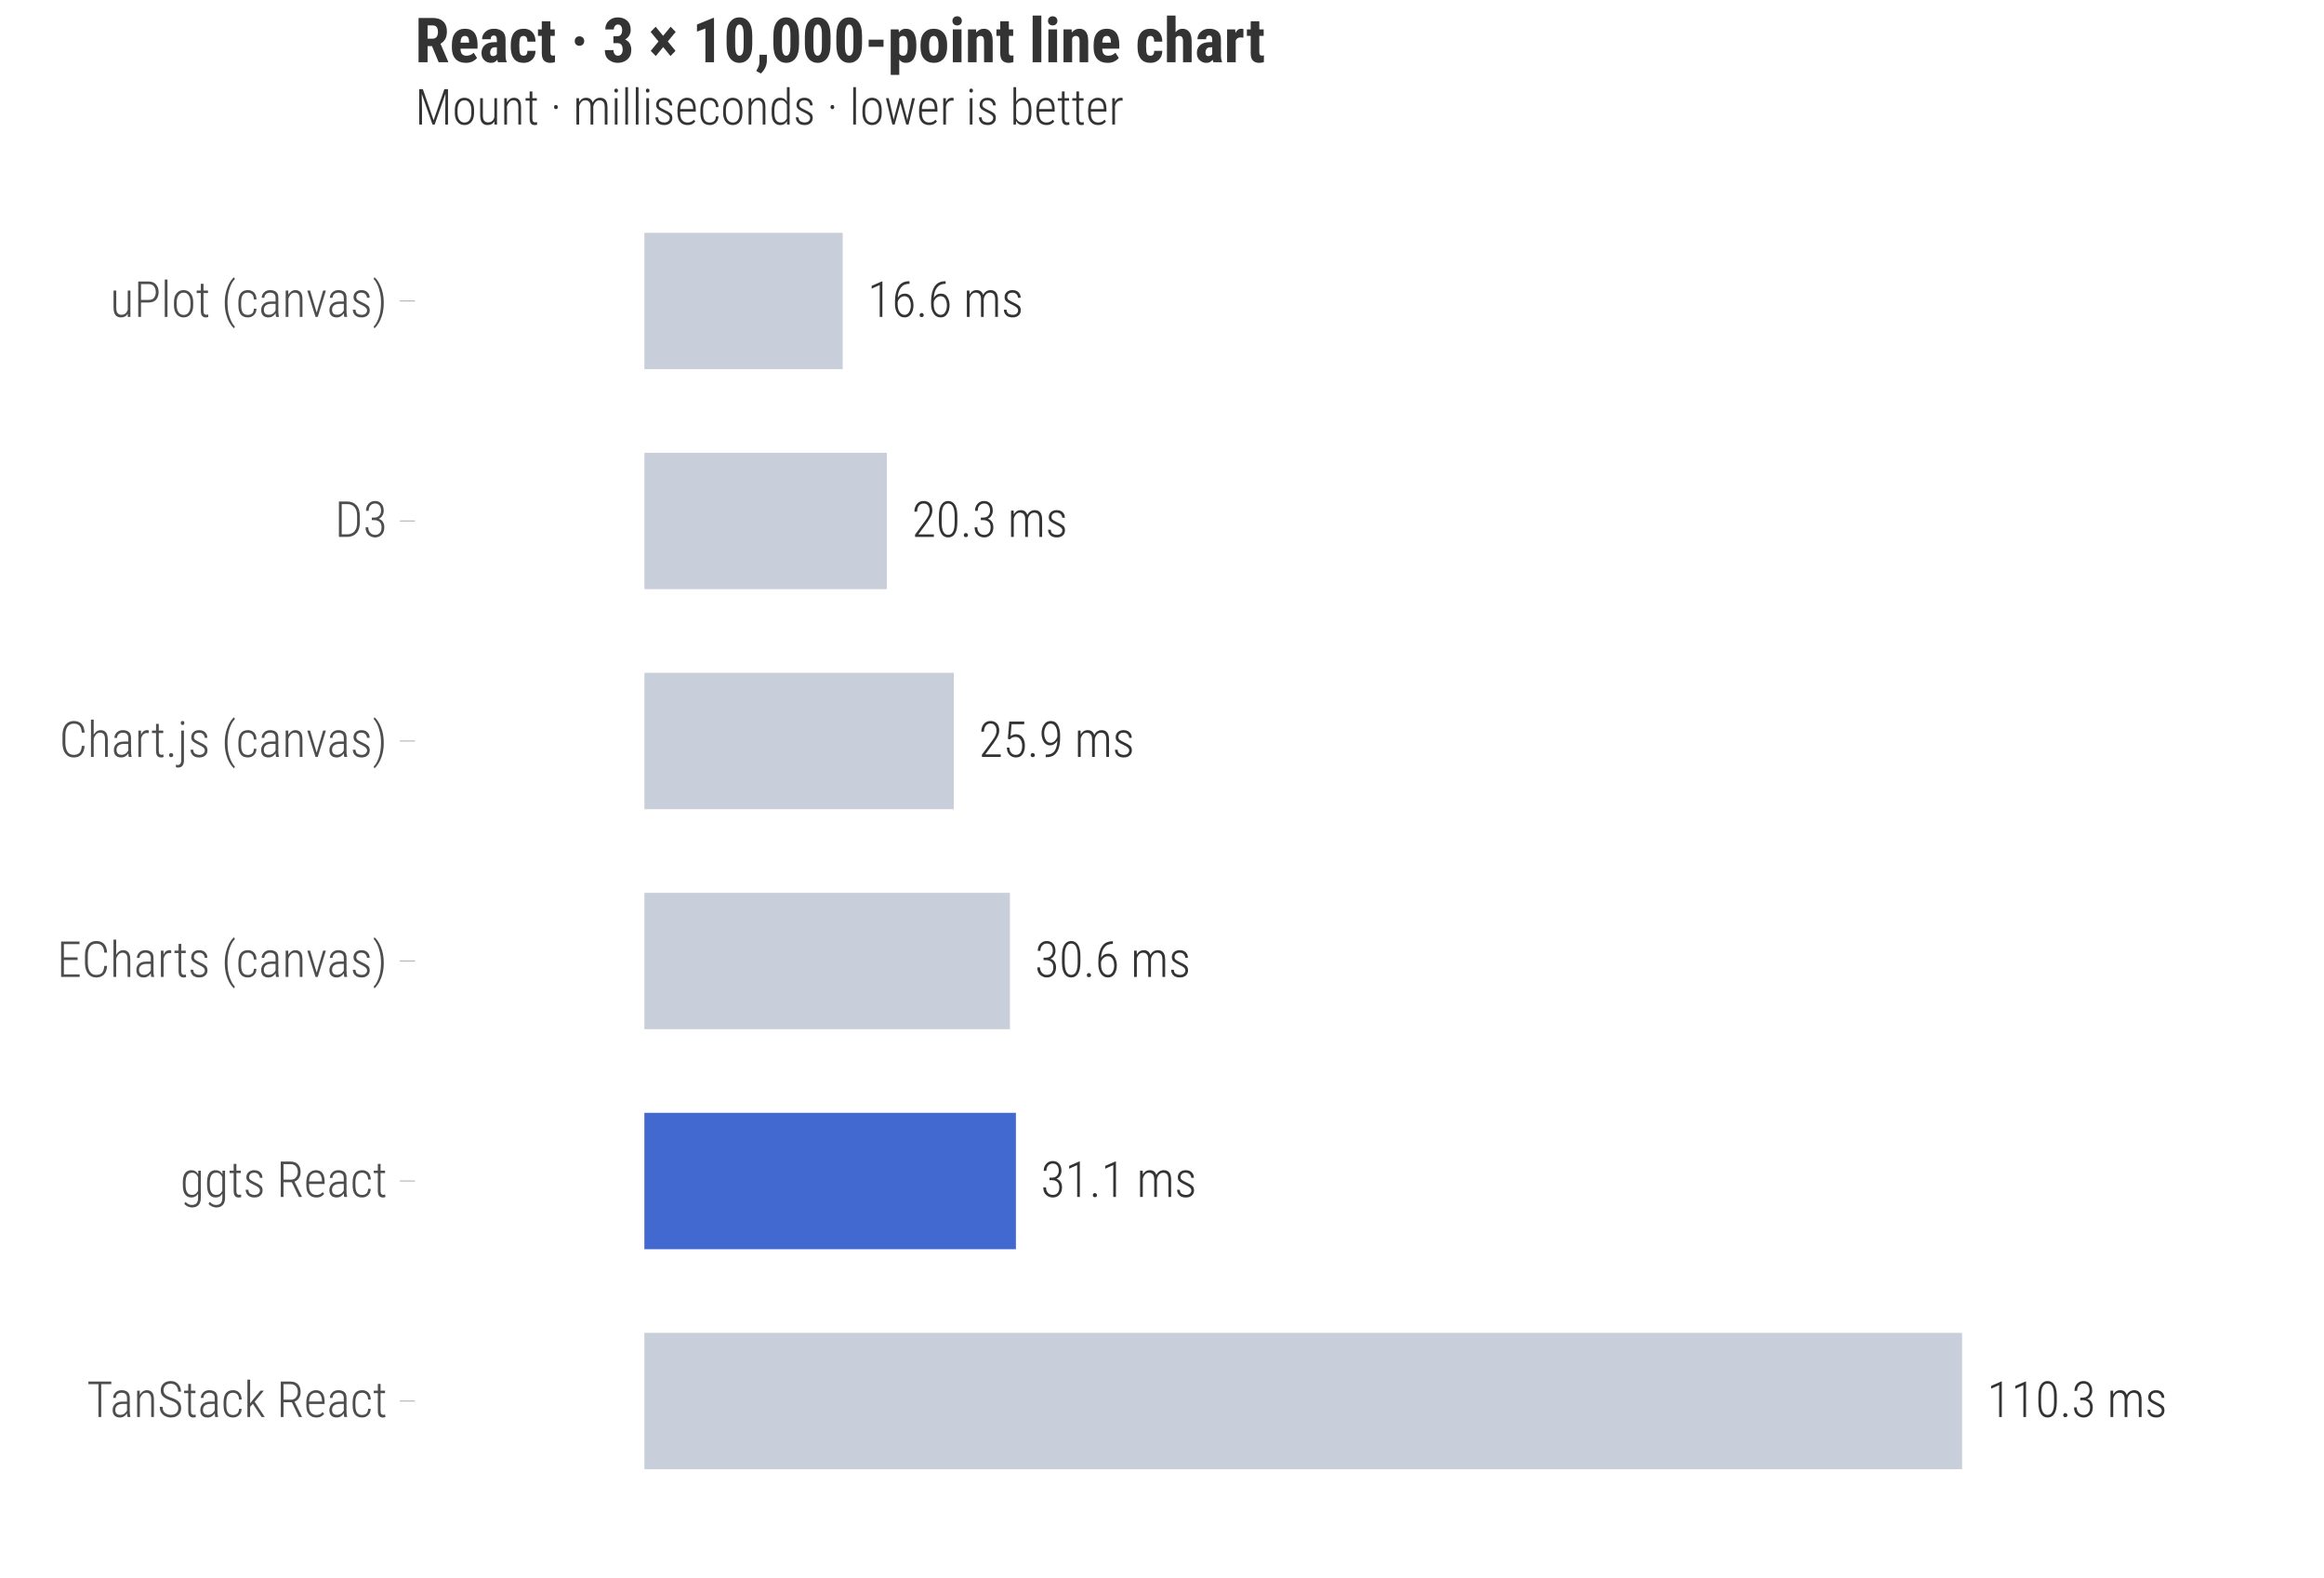
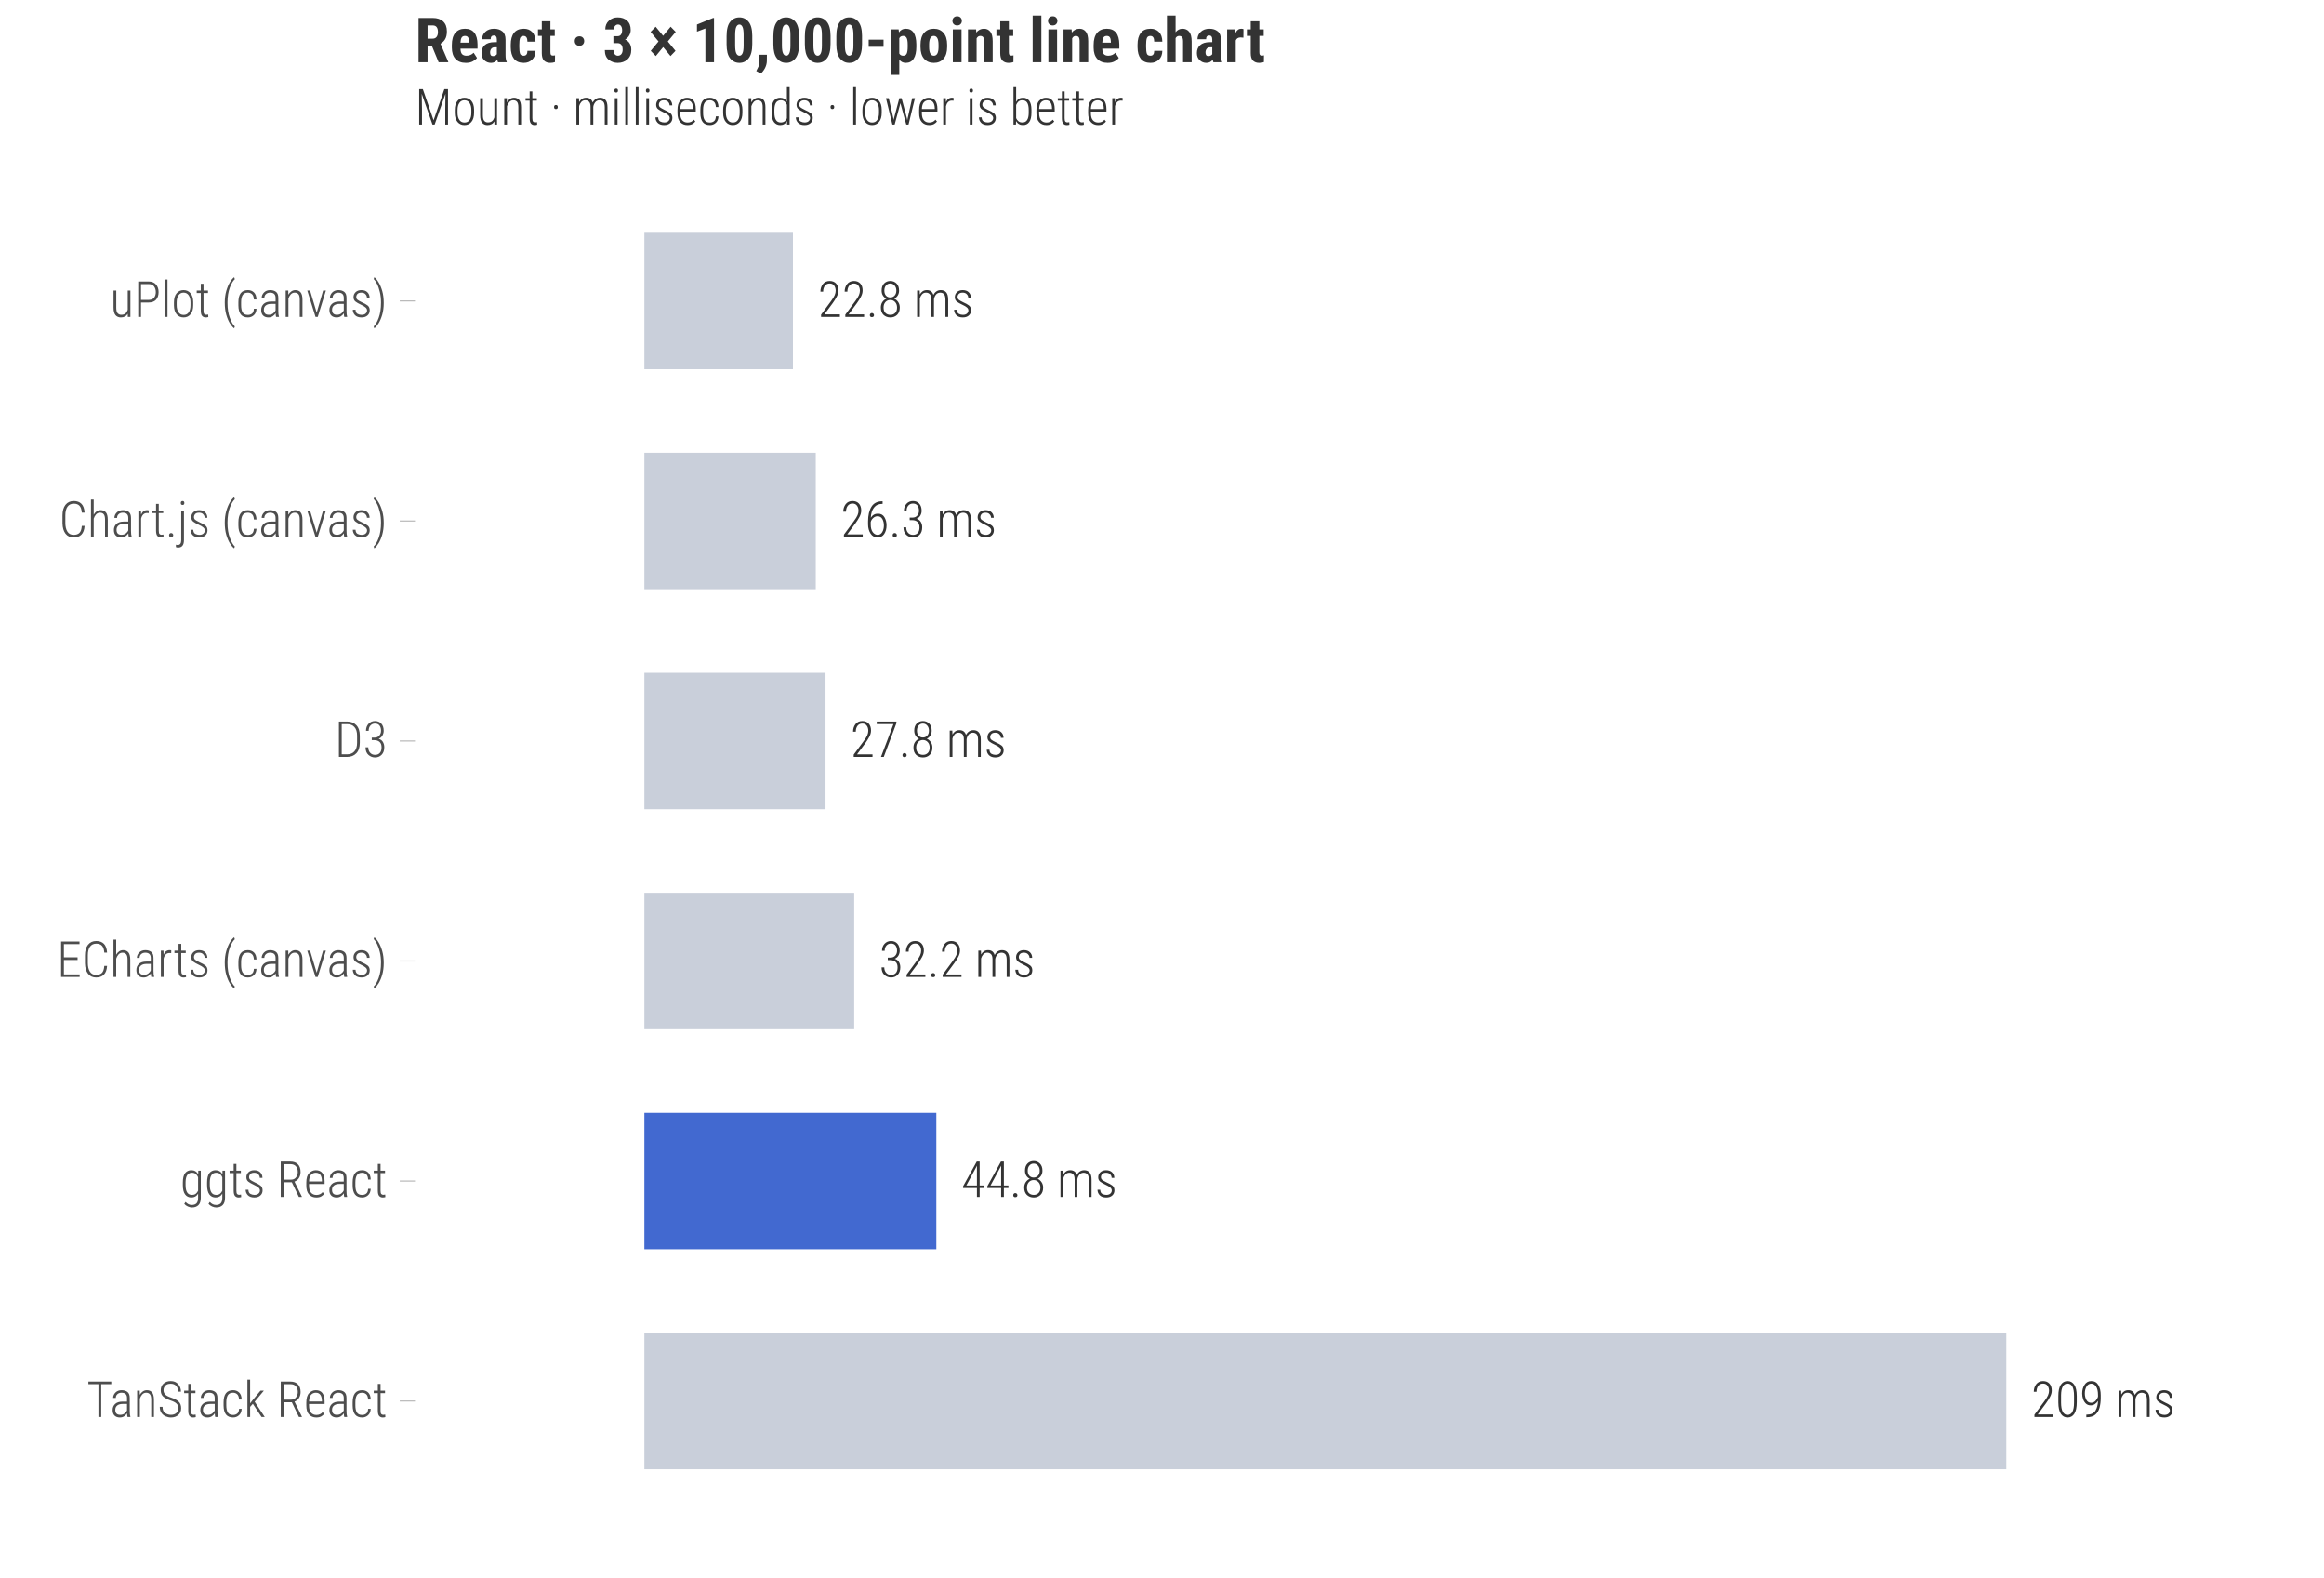
- <svg xmlns="http://www.w3.org/2000/svg" width="560" height="380" viewBox="0 0 560 380" role="img" aria-label="React · 3 × 10,000-point line chart. Mount · milliseconds · lower is better. uPlot (canvas): 16.6 ms; D3: 20.3 ms; Chart.js (canvas): 25.9 ms; ECharts (canvas): 30.6 ms; ggts React: 31.1 ms; TanStack React: 110.3 ms." class="gg-plot" font-family="&quot;Roboto Condensed&quot;, &quot;Arial Narrow&quot;, Arial, sans-serif" font-size="11" font-weight="300" text-rendering="optimizeLegibility" shape-rendering="geometricPrecision">
+ <svg xmlns="http://www.w3.org/2000/svg" width="560" height="380" viewBox="0 0 560 380" role="img" aria-label="React · 3 × 10,000-point line chart. Mount · milliseconds · lower is better. uPlot (canvas): 22.8 ms; Chart.js (canvas): 26.3 ms; D3: 27.8 ms; ECharts (canvas): 32.2 ms; ggts React: 44.8 ms; TanStack React: 209 ms." class="gg-plot" font-family="&quot;Roboto Condensed&quot;, &quot;Arial Narrow&quot;, Arial, sans-serif" font-size="11" font-weight="300" text-rendering="optimizeLegibility" shape-rendering="geometricPrecision">
  <rect class="gg-paper" width="560" height="380" fill="var(--gg-paper, #ffffff)" />
  <text class="gg-title" x="100" y="15" font-size="15" font-weight="700" fill="var(--gg-ink, #333333)">React · 3 × 10,000-point line chart</text>
  <text class="gg-subtitle" x="100" y="30" font-size="12" font-weight="300" fill="var(--gg-ink, #333333)">Mount · milliseconds · lower is better</text>
  <defs>
    <clipPath id="gg-clip-0">
      <rect width="456" height="318" />
    </clipPath>
  </defs>
  <g class="gg-panel" data-panel="0" transform="translate(100,46)">
    <rect class="gg-panel-background" width="456" height="318" fill="var(--gg-panel, #ffffff)" />
    <g class="gg-grid" stroke="var(--gg-grid, transparent)" stroke-width="0.25" vector-effect="non-scaling-stroke">
      <line x1="55.27" y1="0" x2="55.27" y2="318" />
-       <line x1="112.85" y1="0" x2="112.85" y2="318" />
-       <line x1="170.42" y1="0" x2="170.42" y2="318" />
-       <line x1="228" y1="0" x2="228" y2="318" />
-       <line x1="285.58" y1="0" x2="285.58" y2="318" />
-       <line x1="343.15" y1="0" x2="343.15" y2="318" />
-       <line x1="400.73" y1="0" x2="400.73" y2="318" />
+       <line x1="133.79" y1="0" x2="133.79" y2="318" />
+       <line x1="212.3" y1="0" x2="212.3" y2="318" />
+       <line x1="290.81" y1="0" x2="290.81" y2="318" />
+       <line x1="369.32" y1="0" x2="369.32" y2="318" />
+       <line x1="447.83" y1="0" x2="447.83" y2="318" />
      <line x1="0" y1="26.5" x2="456" y2="26.5" />
      <line x1="0" y1="79.5" x2="456" y2="79.5" />
      <line x1="0" y1="132.5" x2="456" y2="132.5" />
      <line x1="0" y1="185.5" x2="456" y2="185.5" />
      <line x1="0" y1="238.5" x2="456" y2="238.5" />
      <line x1="0" y1="291.5" x2="456" y2="291.5" />
    </g>
    <g class="gg-marks" clip-path="url(#gg-clip-0)">
      <g class="gg-batch gg-rects" data-layer="0">
-         <rect x="55.27" y="10.07" width="47.79" height="32.86" fill="#c9cfda" />
-         <rect x="55.27" y="63.07" width="58.44" height="32.86" fill="#c9cfda" />
-         <rect x="55.27" y="116.07" width="74.56" height="32.86" fill="#c9cfda" />
-         <rect x="55.27" y="169.07" width="88.09" height="32.86" fill="#c9cfda" />
-         <rect x="55.27" y="222.07" width="89.53" height="32.86" fill="#4269d0" />
-         <rect x="55.27" y="275.07" width="317.53" height="32.86" fill="#c9cfda" />
+         <rect x="55.27" y="10.07" width="35.8" height="32.86" fill="#c9cfda" />
+         <rect x="55.27" y="63.07" width="41.3" height="32.86" fill="#c9cfda" />
+         <rect x="55.27" y="116.07" width="43.65" height="32.86" fill="#c9cfda" />
+         <rect x="55.27" y="169.07" width="50.56" height="32.86" fill="#c9cfda" />
+         <rect x="55.27" y="222.07" width="70.35" height="32.86" fill="#4269d0" />
+         <rect x="55.27" y="275.07" width="328.18" height="32.86" fill="#c9cfda" />
      </g>
      <g class="gg-batch gg-glyphs" data-layer="1" font-size="12" text-anchor="start">
-         <text x="109.06" y="26.5" dy="0.32em" fill="var(--gg-ink, #333333)">16.6 ms</text>
-         <text x="119.71" y="79.5" dy="0.32em" fill="var(--gg-ink, #333333)">20.3 ms</text>
-         <text x="135.83" y="132.5" dy="0.32em" fill="var(--gg-ink, #333333)">25.9 ms</text>
-         <text x="149.36" y="185.5" dy="0.32em" fill="var(--gg-ink, #333333)">30.6 ms</text>
-         <text x="150.8" y="238.5" dy="0.32em" fill="var(--gg-ink, #333333)">31.1 ms</text>
-         <text x="378.8" y="291.5" dy="0.32em" fill="var(--gg-ink, #333333)">110.3 ms</text>
+         <text x="97.07" y="26.5" dy="0.32em" fill="var(--gg-ink, #333333)">22.8 ms</text>
+         <text x="102.57" y="79.5" dy="0.32em" fill="var(--gg-ink, #333333)">26.3 ms</text>
+         <text x="104.93" y="132.5" dy="0.32em" fill="var(--gg-ink, #333333)">27.8 ms</text>
+         <text x="111.83" y="185.5" dy="0.32em" fill="var(--gg-ink, #333333)">32.2 ms</text>
+         <text x="131.62" y="238.5" dy="0.32em" fill="var(--gg-ink, #333333)">44.8 ms</text>
+         <text x="389.45" y="291.5" dy="0.32em" fill="var(--gg-ink, #333333)">209 ms</text>
      </g>
    </g>
    <rect class="gg-panel-border" width="456" height="318" fill="none" stroke="var(--gg-panelBorder, transparent)" stroke-width="0.5" vector-effect="non-scaling-stroke" />
  </g>
  <g class="gg-axis gg-axis-y" transform="translate(100,46)">
    <g class="gg-tick" transform="translate(0,26.5)">
      <line x2="-3.67" stroke="var(--gg-tickColor, #b3b3b3)" stroke-width="0.25" vector-effect="non-scaling-stroke" />
      <text x="-6.67" dy="0.32em" text-anchor="end" fill="var(--gg-axisText, #4d4d4d)" font-size="12" font-weight="300">uPlot (canvas)</text>
    </g>
    <g class="gg-tick" transform="translate(0,79.5)">
      <line x2="-3.67" stroke="var(--gg-tickColor, #b3b3b3)" stroke-width="0.25" vector-effect="non-scaling-stroke" />
-       <text x="-6.67" dy="0.32em" text-anchor="end" fill="var(--gg-axisText, #4d4d4d)" font-size="12" font-weight="300">D3</text>
+       <text x="-6.67" dy="0.32em" text-anchor="end" fill="var(--gg-axisText, #4d4d4d)" font-size="12" font-weight="300">Chart.js (canvas)</text>
    </g>
    <g class="gg-tick" transform="translate(0,132.5)">
      <line x2="-3.67" stroke="var(--gg-tickColor, #b3b3b3)" stroke-width="0.25" vector-effect="non-scaling-stroke" />
-       <text x="-6.67" dy="0.32em" text-anchor="end" fill="var(--gg-axisText, #4d4d4d)" font-size="12" font-weight="300">Chart.js (canvas)</text>
+       <text x="-6.67" dy="0.32em" text-anchor="end" fill="var(--gg-axisText, #4d4d4d)" font-size="12" font-weight="300">D3</text>
    </g>
    <g class="gg-tick" transform="translate(0,185.5)">
      <line x2="-3.67" stroke="var(--gg-tickColor, #b3b3b3)" stroke-width="0.25" vector-effect="non-scaling-stroke" />
      <text x="-6.67" dy="0.32em" text-anchor="end" fill="var(--gg-axisText, #4d4d4d)" font-size="12" font-weight="300">ECharts (canvas)</text>
    </g>
    <g class="gg-tick" transform="translate(0,238.5)">
      <line x2="-3.67" stroke="var(--gg-tickColor, #b3b3b3)" stroke-width="0.25" vector-effect="non-scaling-stroke" />
      <text x="-6.67" dy="0.32em" text-anchor="end" fill="var(--gg-axisText, #4d4d4d)" font-size="12" font-weight="300">ggts React</text>
    </g>
    <g class="gg-tick" transform="translate(0,291.5)">
      <line x2="-3.67" stroke="var(--gg-tickColor, #b3b3b3)" stroke-width="0.25" vector-effect="non-scaling-stroke" />
      <text x="-6.67" dy="0.32em" text-anchor="end" fill="var(--gg-axisText, #4d4d4d)" font-size="12" font-weight="300">TanStack React</text>
    </g>
  </g>
</svg>
